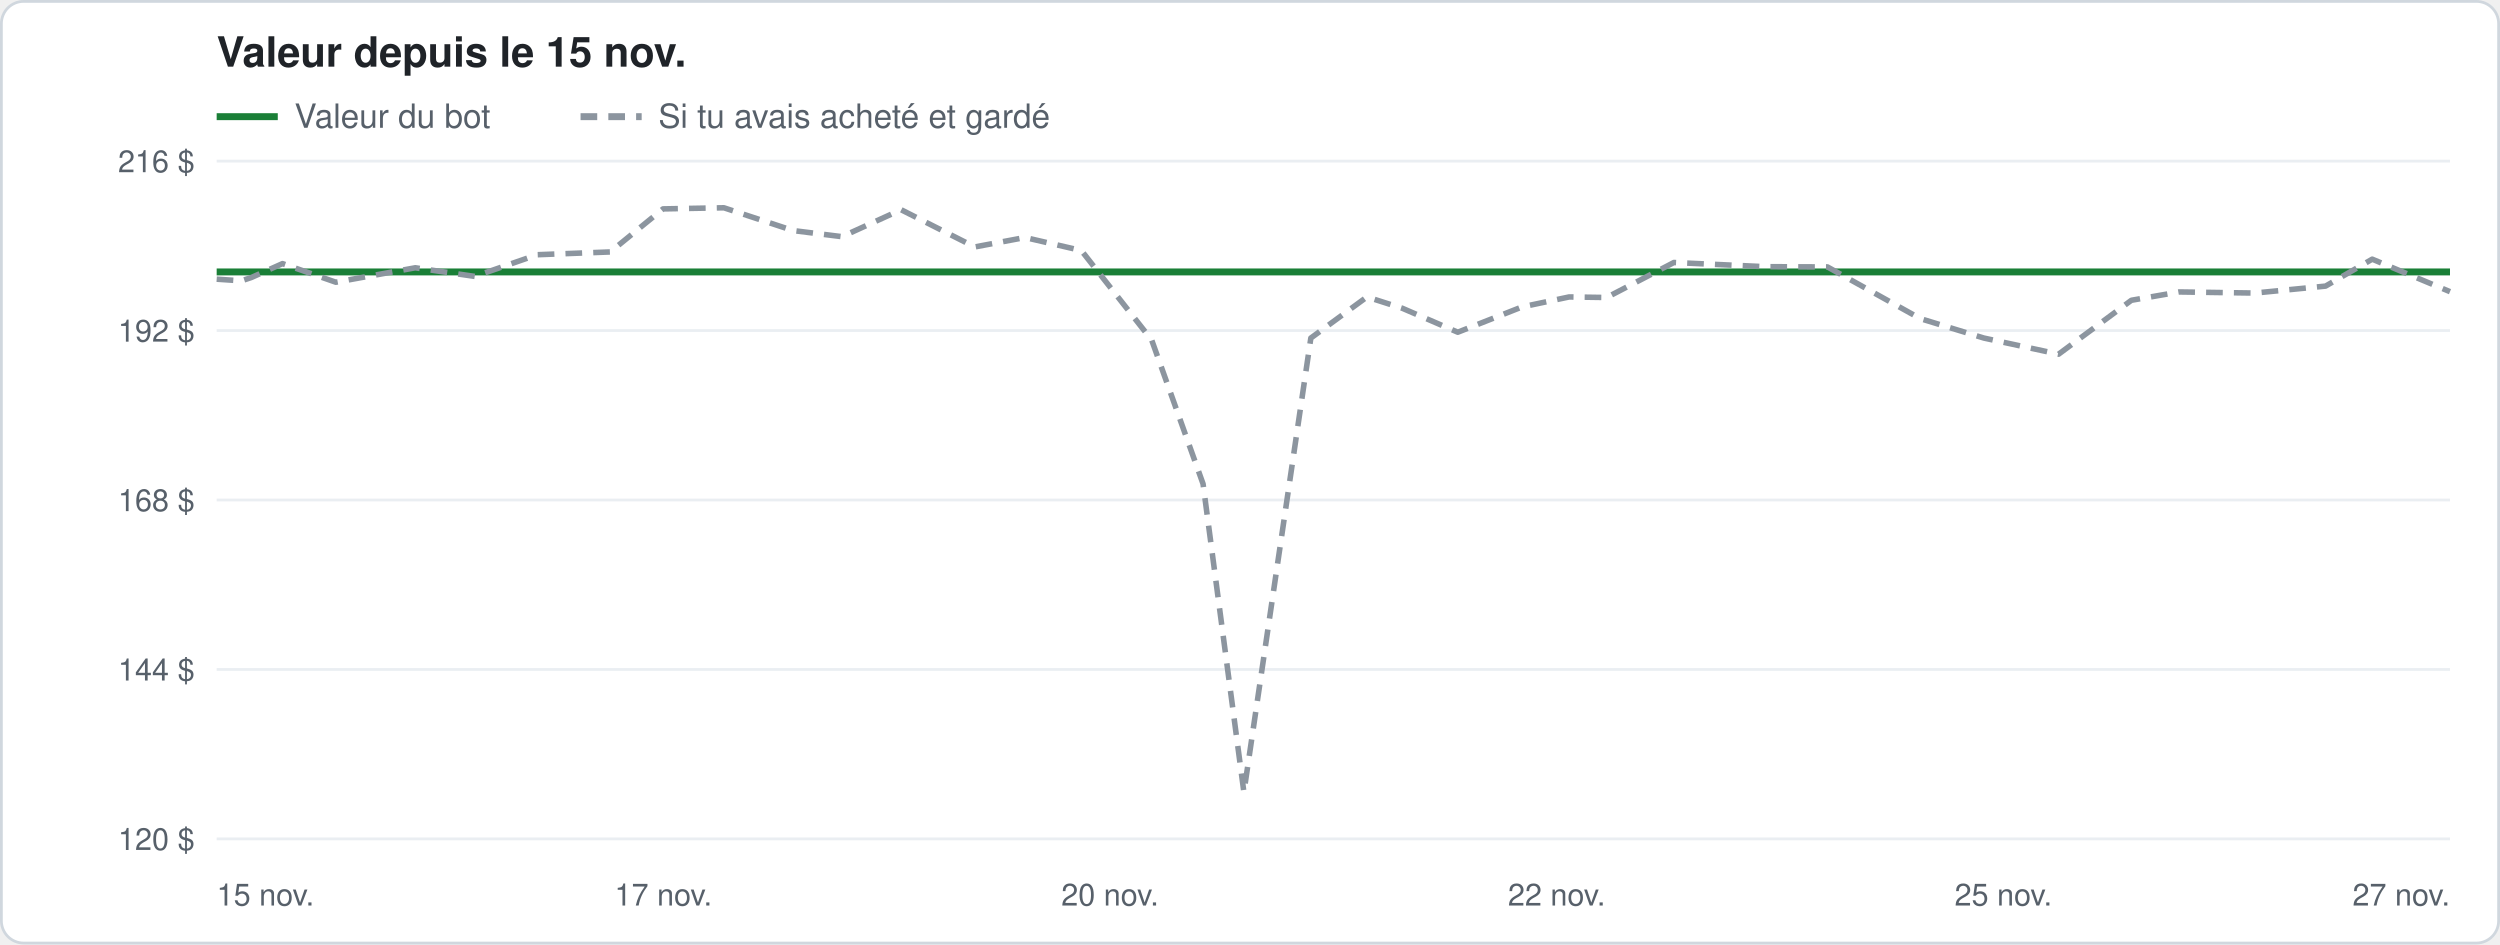
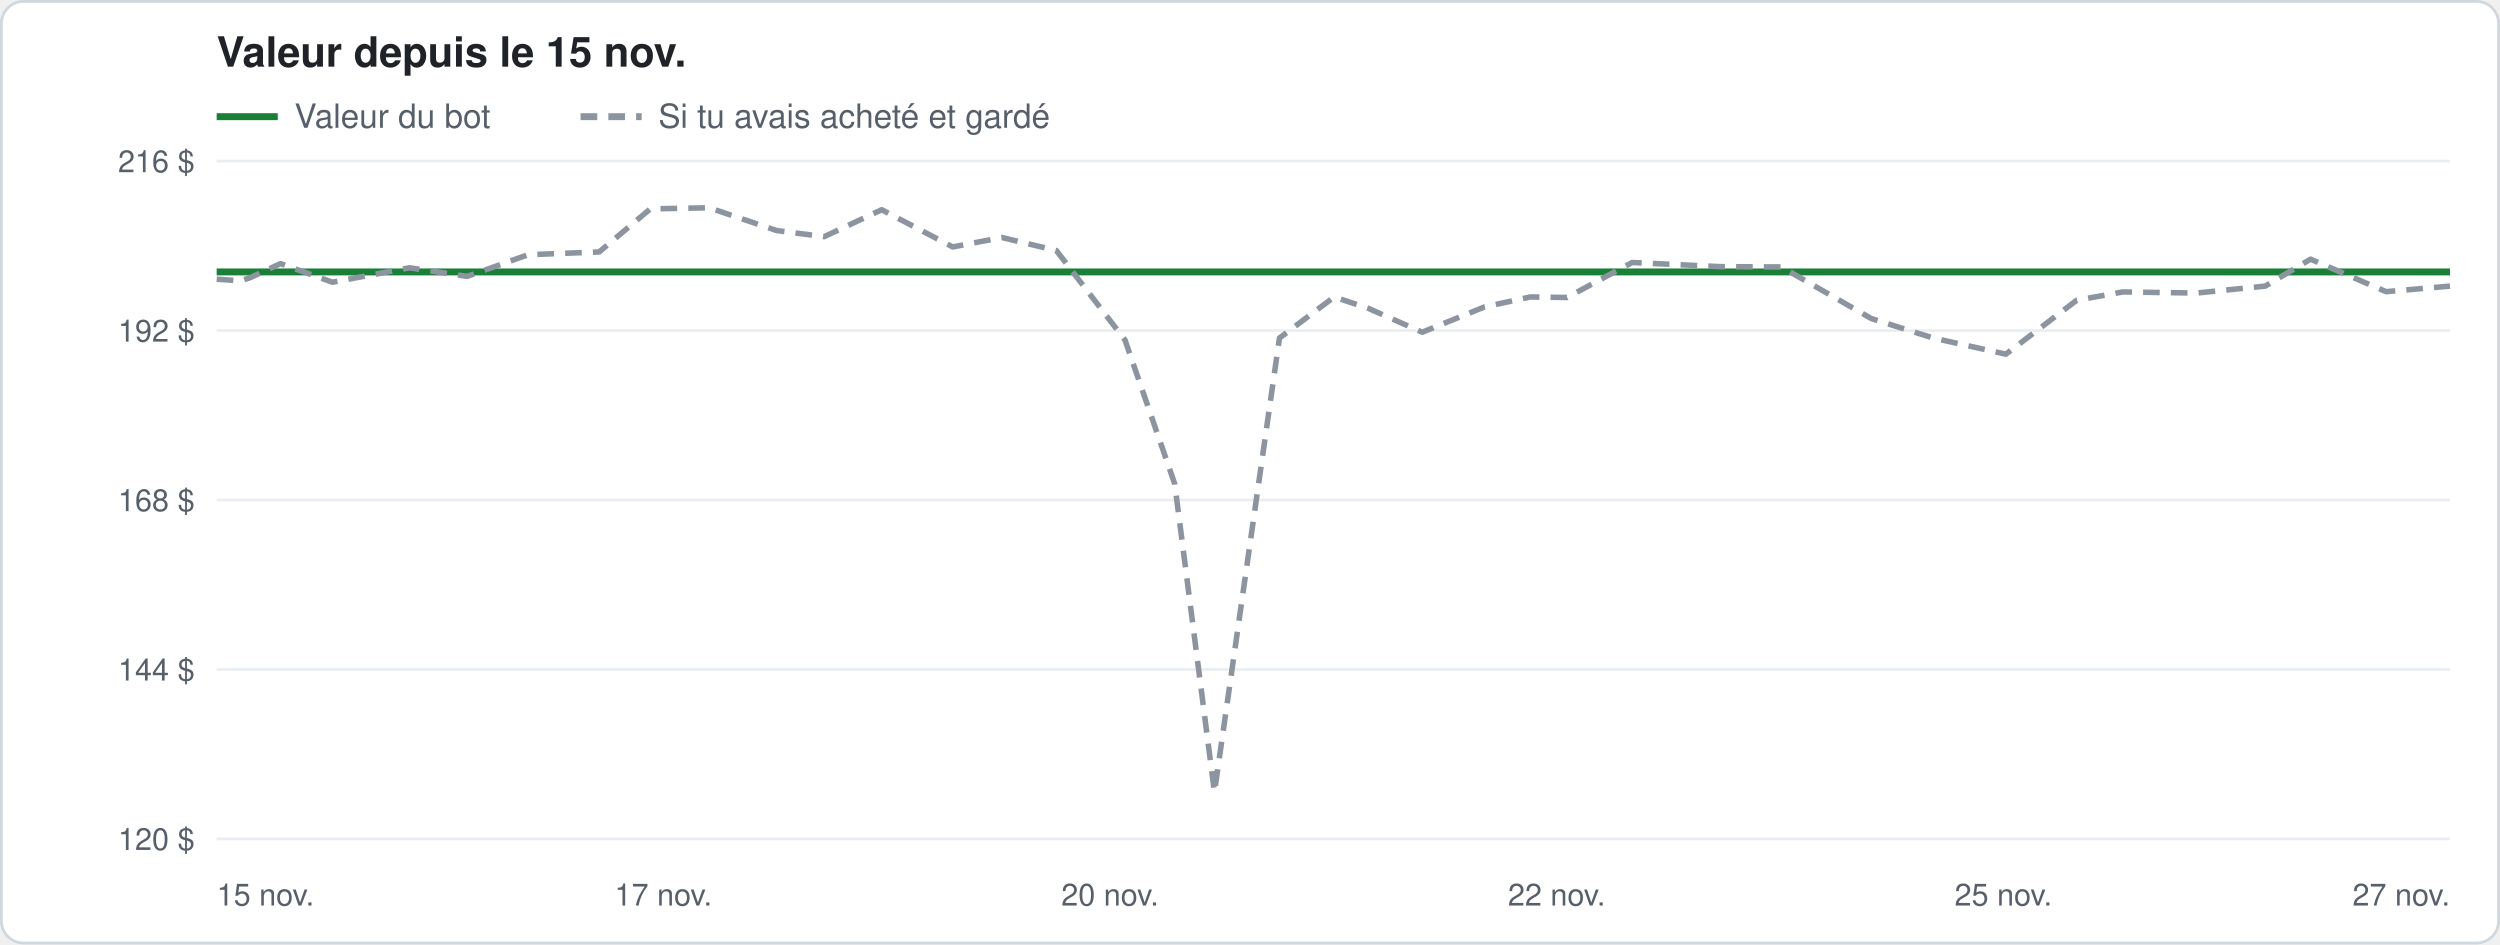
<svg xmlns="http://www.w3.org/2000/svg" width="900" height="340" viewBox="0 0 900 340" font-family="-apple-system, Segoe UI, Helvetica, Arial, sans-serif">
  <rect x="0.5" y="0.5" width="899" height="339" rx="8" fill="#ffffff" stroke="#d0d7de" />
  <text x="78" y="24" font-size="15" font-weight="600" fill="#1f2328">Valeur depuis le 15 nov.</text>
  <line x1="78" y1="42" x2="100" y2="42" stroke="#1a7f37" stroke-width="2.5" />
  <text x="106" y="46" font-size="12" fill="#57606a">Valeur du bot</text>
  <line x1="209" y1="42" x2="231" y2="42" stroke="#8c959f" stroke-width="2.5" stroke-dasharray="6 4" />
  <text x="237" y="46" font-size="12" fill="#57606a">Si tu avais acheté et gardé</text>
  <line x1="78" y1="302.0" x2="882" y2="302.0" stroke="#eaeef2" />
  <text x="70" y="306.0" font-size="11" fill="#57606a" text-anchor="end">120 $</text>
  <line x1="78" y1="241.0" x2="882" y2="241.0" stroke="#eaeef2" />
  <text x="70" y="245.0" font-size="11" fill="#57606a" text-anchor="end">144 $</text>
  <line x1="78" y1="180.0" x2="882" y2="180.0" stroke="#eaeef2" />
  <text x="70" y="184.0" font-size="11" fill="#57606a" text-anchor="end">168 $</text>
  <line x1="78" y1="119.0" x2="882" y2="119.0" stroke="#eaeef2" />
  <text x="70" y="123.0" font-size="11" fill="#57606a" text-anchor="end">192 $</text>
  <line x1="78" y1="58.0" x2="882" y2="58.0" stroke="#eaeef2" />
  <text x="70" y="62.0" font-size="11" fill="#57606a" text-anchor="end">216 $</text>
  <text x="78.0" y="326" font-size="11" fill="#57606a" text-anchor="start">15 nov.</text>
  <text x="238.8" y="326" font-size="11" fill="#57606a" text-anchor="middle">17 nov.</text>
  <text x="399.6" y="326" font-size="11" fill="#57606a" text-anchor="middle">20 nov.</text>
  <text x="560.4" y="326" font-size="11" fill="#57606a" text-anchor="middle">22 nov.</text>
  <text x="721.2" y="326" font-size="11" fill="#57606a" text-anchor="middle">25 nov.</text>
  <text x="882.0" y="326" font-size="11" fill="#57606a" text-anchor="end">27 nov.</text>
-   <polyline points="78.0,97.9 86.9,97.9 90.5,97.9 101.7,97.9 120.9,97.9 149.5,97.9 170.9,97.9 193.4,97.9 219.7,97.9 238.7,97.9 260.6,97.9 285.5,97.9 303.1,97.9 324.4,97.9 350.9,97.9 369.0,97.9 389.3,97.9 414.6,97.9 433.1,97.9 447.8,97.9 471.9,97.9 492.1,97.9 504.9,97.9 524.8,97.9 547.9,97.9 564.9,97.9 578.4,97.9 602.6,97.9 635.4,97.9 657.9,97.9 691.3,97.9 714.2,97.9 741.1,97.9 767.3,97.9 784.5,97.9 811.7,97.9 837.2,97.9 854.0,97.9 882.0,97.9" fill="none" stroke="#1a7f37" stroke-width="2.5" stroke-linejoin="round" />
-   <polyline points="78.0,100.5 86.9,101.1 90.5,99.9 101.7,94.9 120.9,101.6 149.5,96.4 170.9,99.5 193.4,91.7 219.7,90.7 238.7,75.2 260.6,74.8 285.5,83.0 303.1,85.2 324.4,75.5 350.9,88.9 369.0,85.5 389.3,90.2 414.6,122.4 433.1,174.2 447.8,285.2 471.9,121.7 492.1,106.9 504.9,111.0 524.8,119.6 547.9,110.5 564.9,106.9 578.4,107.1 602.6,94.5 635.4,96.0 657.9,96.1 691.3,114.7 714.2,121.7 741.1,127.5 767.3,108.1 784.5,105.1 811.7,105.5 837.2,103.0 854.0,93.3 882.0,105.0" fill="none" stroke="#8c959f" stroke-width="2" stroke-linejoin="round" stroke-dasharray="6 4" />
+   <polyline points="78.0,97.9 86.6,97.9 90.2,97.9 101.0,97.9 119.7,97.9 147.4,97.9 168.2,97.9 190.1,97.9 215.7,97.9 234.1,97.9 255.3,97.9 279.6,97.9 296.7,97.9 317.4,97.9 343.0,97.9 360.7,97.9 380.3,97.9 405.0,97.9 422.9,97.9 437.2,97.9 460.6,97.9 480.3,97.9 492.6,97.9 512.0,97.9 534.4,97.9 550.9,97.9 564.1,97.9 587.6,97.9 619.5,97.9 641.3,97.9 673.7,97.9 696.0,97.9 722.1,97.9 747.6,97.9 764.2,97.9 790.7,97.9 815.5,97.9 831.8,97.9 859.0,97.9 882.0,97.9" fill="none" stroke="#1a7f37" stroke-width="2.5" stroke-linejoin="round" />
+   <polyline points="78.0,100.5 86.6,101.1 90.2,99.9 101.0,94.9 119.7,101.6 147.4,96.4 168.2,99.5 190.1,91.7 215.7,90.7 234.1,75.2 255.3,74.8 279.6,83.0 296.7,85.2 317.4,75.5 343.0,88.9 360.7,85.5 380.3,90.2 405.0,122.4 422.9,174.2 437.2,285.2 460.6,121.7 480.3,106.9 492.6,111.0 512.0,119.6 534.4,110.5 550.9,106.9 564.1,107.1 587.6,94.5 619.5,96.0 641.3,96.1 673.7,114.7 696.0,121.7 722.1,127.5 747.6,108.1 764.2,105.1 790.7,105.5 815.5,103.0 831.8,93.3 859.0,105.0 882.0,103.0" fill="none" stroke="#8c959f" stroke-width="2" stroke-linejoin="round" stroke-dasharray="6 4" />
</svg>
